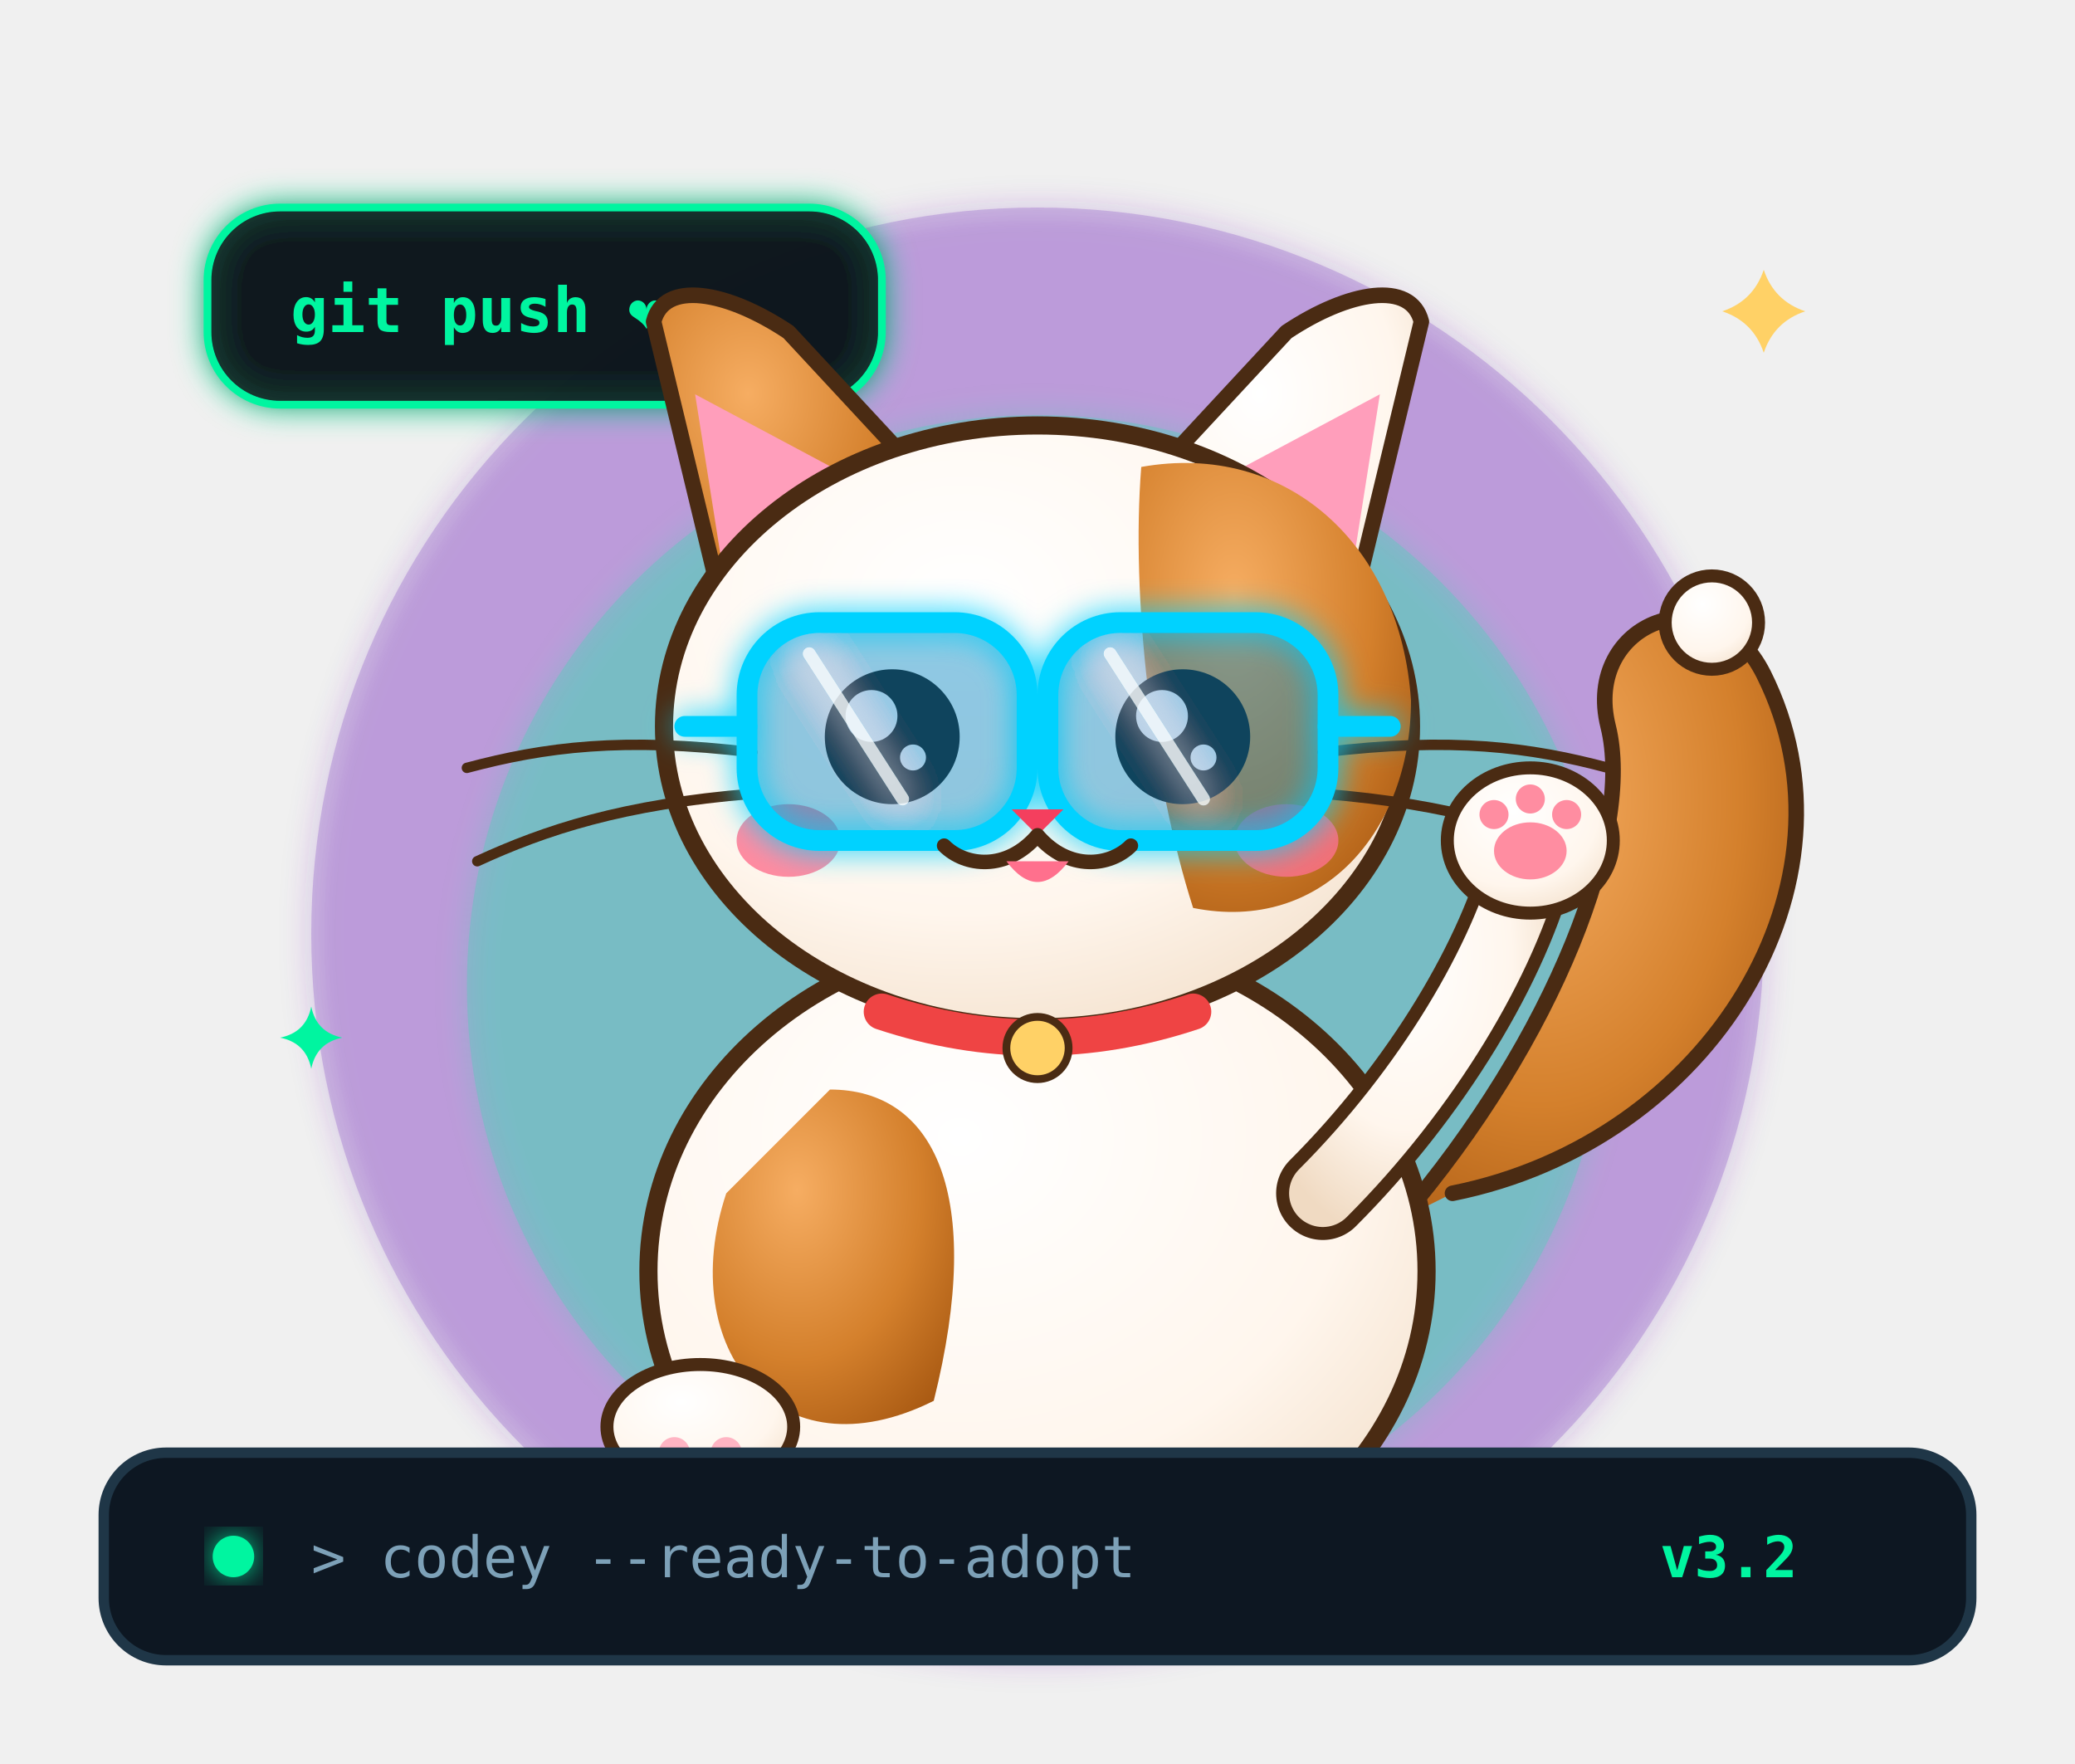
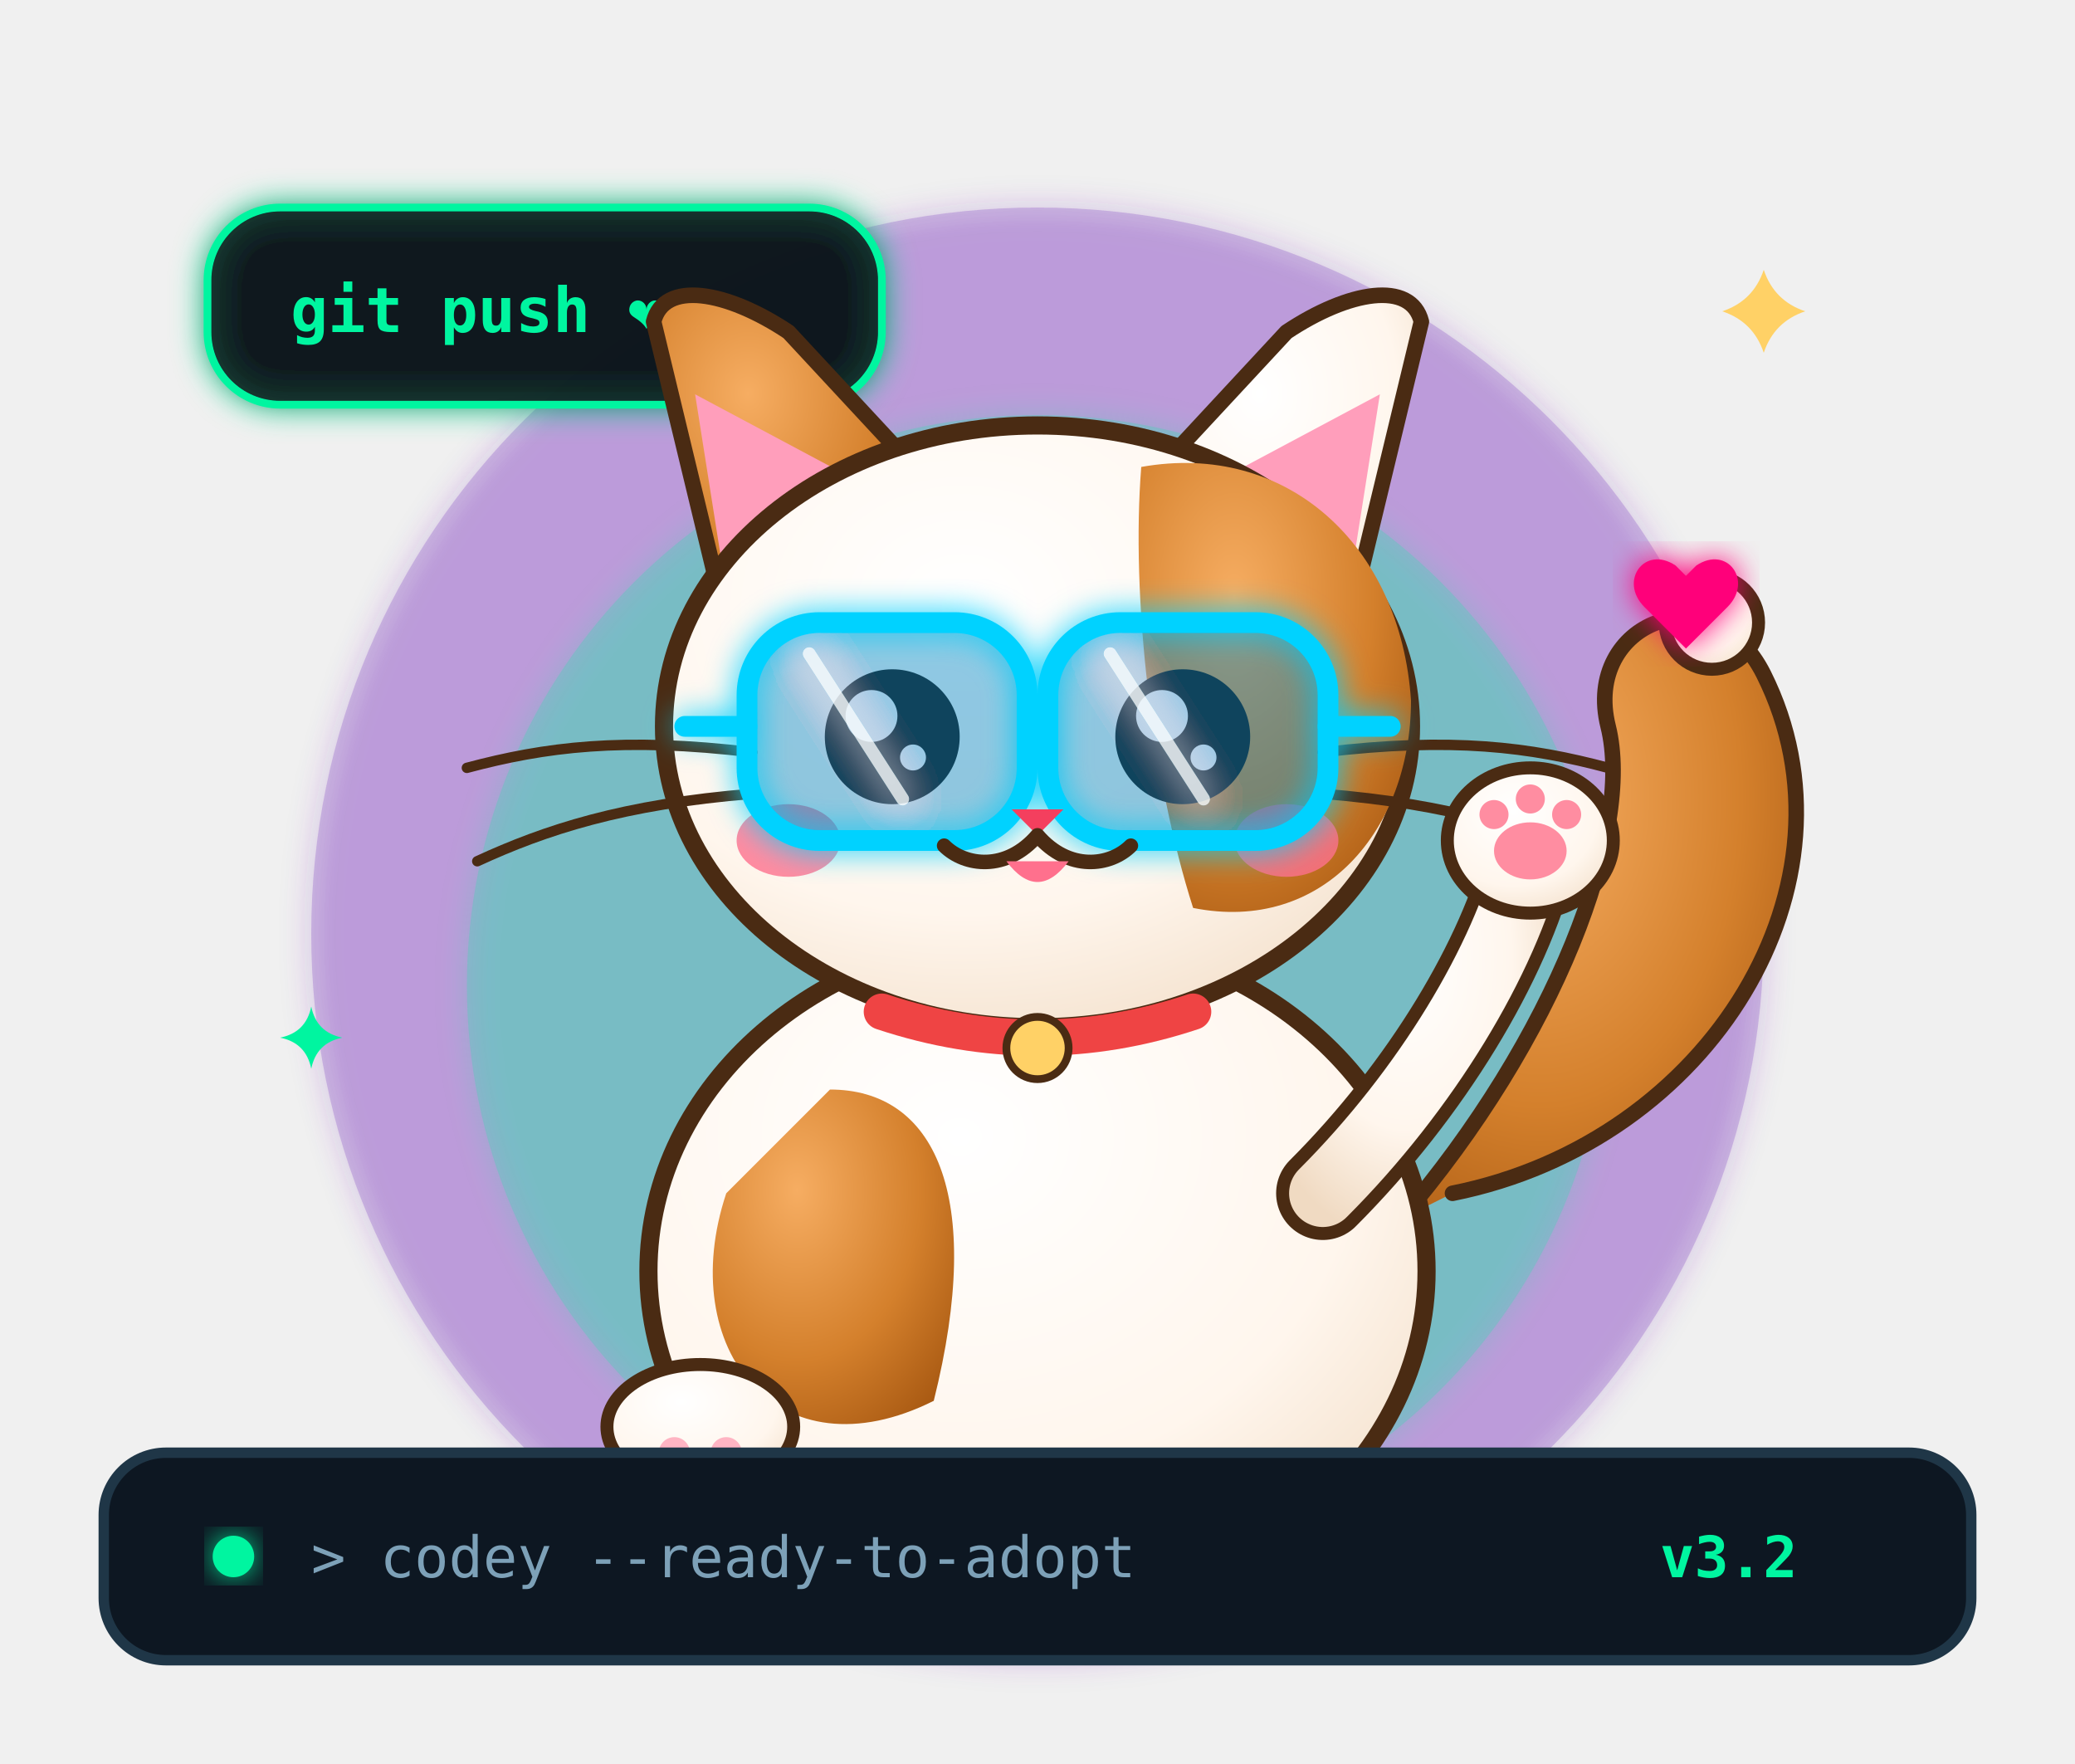
<svg xmlns="http://www.w3.org/2000/svg" width="400" height="340" viewBox="0 0 400 340" role="img" aria-labelledby="title desc">
  <defs>
    <linearGradient id="footerBg" x1="0" y1="0" x2="1" y2="1">
      <stop offset="0%" stop-color="#0e1e24" />
      <stop offset="50%" stop-color="#191535" />
      <stop offset="100%" stop-color="#2a1444" />
    </linearGradient>
    <radialGradient id="furGrad" cx="40%" cy="30%" r="85%">
      <stop offset="0%" stop-color="#ffffff" />
      <stop offset="60%" stop-color="#fff6ed" />
      <stop offset="100%" stop-color="#f0dac2" />
    </radialGradient>
    <radialGradient id="patchGrad" cx="35%" cy="30%" r="85%">
      <stop offset="0%" stop-color="#f6ad62" />
      <stop offset="60%" stop-color="#d4802c" />
      <stop offset="100%" stop-color="#a85912" />
    </radialGradient>
    <linearGradient id="neonBeam" x1="0" y1="0" x2="1" y2="0">
      <stop offset="0%" stop-color="#00f5a0" />
      <stop offset="50%" stop-color="#7b2cbf" />
      <stop offset="100%" stop-color="#00d2ff" />
    </linearGradient>
    <filter id="softGlow" x="-20%" y="-20%" width="140%" height="140%">
      <feGaussianBlur stdDeviation="3" result="blur" />
      <feMerge>
        <feMergeNode in="blur" />
        <feMergeNode in="SourceGraphic" />
      </feMerge>
    </filter>
    <style>
      @keyframes pawWave {
        0%, 100% { transform: rotate(0deg); }
        25% { transform: rotate(18deg); }
        50% { transform: rotate(-8deg); }
        75% { transform: rotate(14deg); }
      }
      @keyframes headTilt {
        0%, 100% { transform: rotate(0deg); }
        50% { transform: rotate(-3deg); }
      }
      @keyframes blinkEyes {
        0%, 96%, 100% { transform: scaleY(1); }
        98% { transform: scaleY(0.1); }
      }
      @keyframes floatBadge {
        0%, 100% { transform: translateY(0px); }
        50% { transform: translateY(-8px); }
      }
-       @keyframes starTwinkle {
-         0%, 100% { opacity: 0.3; transform: scale(0.8); }
-         50% { opacity: 1; transform: scale(1.2); }
+       @keyframes floatHeart {
+         0%, 100% { transform: translateY(0) scale(0.9); opacity: 0.6; }
+         50% { transform: translateY(-14px) scale(1.15); opacity: 1; }
      }
- 
      .anim-wave { transform-origin: 0 0; animation: pawWave 2.5s ease-in-out infinite; }
      .anim-head { transform-origin: 200px 180px; animation: headTilt 4s ease-in-out infinite; }
      .anim-blink { transform-origin: 200px 145px; animation: blinkEyes 4.5s infinite; }
      .anim-badge-float { animation: floatBadge 3.5s ease-in-out infinite; }
      .anim-star { animation: starTwinkle 2s ease-in-out infinite; }
+       .anim-heart-float { animation: floatHeart 2.8s ease-in-out infinite; }
    </style>
  </defs>
  <circle cx="200" cy="180" r="140" fill="#7b2cbf" fill-opacity="0.25" filter="url(#softGlow)" />
  <circle cx="200" cy="190" r="110" fill="#00f5a0" fill-opacity="0.2" filter="url(#softGlow)" />
  <g transform="translate(40, 40)">
    <g class="anim-badge-float">
      <rect width="130" height="38" rx="14" fill="#091420" fill-opacity="0.9" stroke="#00f5a0" stroke-width="1.5" filter="url(#softGlow)" />
      <text x="16" y="24" font-family="JetBrains Mono, monospace" font-size="12" font-weight="700" fill="#00f5a0">git push ❤</text>
    </g>
  </g>
  <g transform="translate(340, 60)">
    <g class="anim-star">
      <path d="M 0 -8 Q 2 -2 8 0 Q 2 2 0 8 Q -2 2 -8 0 Q -2 -2 0 -8 Z" fill="#ffd166" />
    </g>
  </g>
  <g transform="translate(60, 200)">
    <g class="anim-star" style="animation-delay: 1s;">
      <path d="M 0 -6 Q 1 -1 6 0 Q 1 1 0 6 Q -1 1 -6 0 Q -1 -1 0 -6 Z" fill="#00f5a0" />
    </g>
  </g>
  <g class="anim-head">
    <path d="M 280 230 C 330 220 360 170 340 130 C 330 110 305 120 310 140 C 315 160 300 200 270 235" fill="url(#patchGrad)" stroke="#4a2b13" stroke-width="3" stroke-linecap="round" />
    <circle cx="330" cy="120" r="9" fill="url(#furGrad)" stroke="#4a2b13" stroke-width="2.5" />
    <ellipse cx="200" cy="245" rx="75" ry="65" fill="url(#furGrad)" stroke="#4a2b13" stroke-width="3.5" />
    <path d="M 160 210 C 180 210 190 230 180 270 C 150 285 130 260 140 230 Z" fill="url(#patchGrad)" />
    <g>
      <path d="M 140 120 L 126 62 C 128 54 140 56 152 64 L 178 92 Z" fill="url(#patchGrad)" stroke="#4a2b13" stroke-width="3" stroke-linejoin="round" />
      <path d="M 140 114 L 134 76 L 164 92 Z" fill="#ff9ebb" />
    </g>
    <g>
      <path d="M 260 120 L 274 62 C 272 54 260 56 248 64 L 222 92 Z" fill="url(#furGrad)" stroke="#4a2b13" stroke-width="3" stroke-linejoin="round" />
      <path d="M 260 114 L 266 76 L 236 92 Z" fill="#ff9ebb" />
    </g>
    <ellipse cx="200" cy="140" rx="72" ry="58" fill="url(#furGrad)" stroke="#4a2b13" stroke-width="3.5" />
    <path d="M 220 90 C 248 85 270 105 272 135 C 272 160 255 180 230 175 C 222 150 218 115 220 90 Z" fill="url(#patchGrad)" />
    <ellipse cx="152" cy="162" rx="10" ry="7" fill="#ff708d" opacity="0.8" />
    <ellipse cx="248" cy="162" rx="10" ry="7" fill="#ff708d" opacity="0.8" />
    <g stroke="#4a2b13" stroke-width="2" stroke-linecap="round" fill="none">
      <path d="M 145 145 C 120 142 105 144 90 148" />
      <path d="M 145 153 C 120 155 105 160 92 166" />
      <path d="M 255 145 C 280 142 295 144 310 148" />
      <path d="M 255 153 C 280 155 295 160 308 166" />
    </g>
    <g class="anim-blink">
      <circle cx="172" cy="142" r="13" fill="#1a120c" />
      <circle cx="168" cy="138" r="5" fill="#ffffff" />
      <circle cx="176" cy="146" r="2.5" fill="#ffffff" />
      <circle cx="228" cy="142" r="13" fill="#1a120c" />
      <circle cx="224" cy="138" r="5" fill="#ffffff" />
      <circle cx="232" cy="146" r="2.5" fill="#ffffff" />
    </g>
    <g filter="url(#softGlow)">
      <rect x="144" y="120" width="54" height="42" rx="14" fill="#0284c7" fill-opacity="0.25" stroke="#00d2ff" stroke-width="4" />
      <rect x="202" y="120" width="54" height="42" rx="14" fill="#0284c7" fill-opacity="0.25" stroke="#00d2ff" stroke-width="4" />
      <path d="M 198 140 H 202 M 144 140 H 132 M 256 140 H 268" stroke="#00d2ff" stroke-width="4" stroke-linecap="round" />
      <line x1="156" y1="126" x2="174" y2="154" stroke="#ffffff" stroke-width="2.5" stroke-linecap="round" opacity="0.75" />
      <line x1="214" y1="126" x2="232" y2="154" stroke="#ffffff" stroke-width="2.5" stroke-linecap="round" opacity="0.75" />
    </g>
    <path d="M 195 156 H 205 L 200 161 Z" fill="#f43f5e" />
    <path d="M 200 161 C 194 168 186 167 182 163 M 200 161 C 206 168 214 167 218 163" fill="none" stroke="#4a2b13" stroke-width="2.8" stroke-linecap="round" />
    <path d="M 194 166 Q 200 174 206 166 Z" fill="#ff708d" />
    <path d="M 170 195 Q 200 205 230 195" fill="none" stroke="#ef4444" stroke-width="7" stroke-linecap="round" />
    <circle cx="200" cy="202" r="6" fill="#ffd166" stroke="#4a2b13" stroke-width="1.5" />
    <g transform="translate(135, 275)">
      <ellipse cx="0" cy="0" rx="18" ry="12" fill="url(#furGrad)" stroke="#4a2b13" stroke-width="2.5" />
      <circle cx="-5" cy="5" r="3" fill="#ffb4c3" />
      <circle cx="5" cy="5" r="3" fill="#ffb4c3" />
    </g>
    <g transform="translate(255, 230)">
      <g class="anim-wave">
        <path d="M 0 0 C 20 -20 35 -45 40 -65" fill="none" stroke="#4a2b13" stroke-width="18" stroke-linecap="round" />
        <path d="M 0 0 C 20 -20 35 -45 40 -65" fill="none" stroke="url(#furGrad)" stroke-width="13" stroke-linecap="round" />
        <g transform="translate(40, -68)">
          <ellipse cx="0" cy="0" rx="16" ry="14" fill="url(#furGrad)" stroke="#4a2b13" stroke-width="2.5" />
          <ellipse cx="0" cy="2" rx="7" ry="5.5" fill="#ff8da1" />
          <circle cx="-7" cy="-5" r="2.8" fill="#ff8da1" />
          <circle cx="0" cy="-8" r="2.8" fill="#ff8da1" />
          <circle cx="7" cy="-5" r="2.8" fill="#ff8da1" />
        </g>
      </g>
    </g>
+     <g transform="translate(325, 120)">
+       <g class="anim-heart-float">
+         <path d="M 0 5 L -8 -3 C -13 -8 -8 -15 -2 -11 C 0 -9 0 -9 0 -9 C 0 -9 0 -9 2 -11 C 8 -15 13 -8 8 -3 Z" fill="#ff007a" filter="url(#softGlow)" />
+       </g>
+     </g>
  </g>
  <g transform="translate(0, 280)">
    <rect x="20" y="0" width="360" height="40" rx="12" fill="#0d1722" stroke="#1f3647" stroke-width="2" />
    <line x1="20" y1="0" x2="380" y2="0" stroke="url(#neonBeam)" stroke-width="3" filter="url(#softGlow)" />
    <circle cx="45" cy="20" r="4" fill="#00f5a0" filter="url(#softGlow)" />
    <text x="60" y="24" font-family="JetBrains Mono, monospace" font-size="11" fill="#7da1b8">&gt; codey --ready-to-adopt</text>
    <text x="320" y="24" font-family="JetBrains Mono, monospace" font-size="11" font-weight="700" fill="#00f5a0">v3.2</text>
  </g>
</svg>
